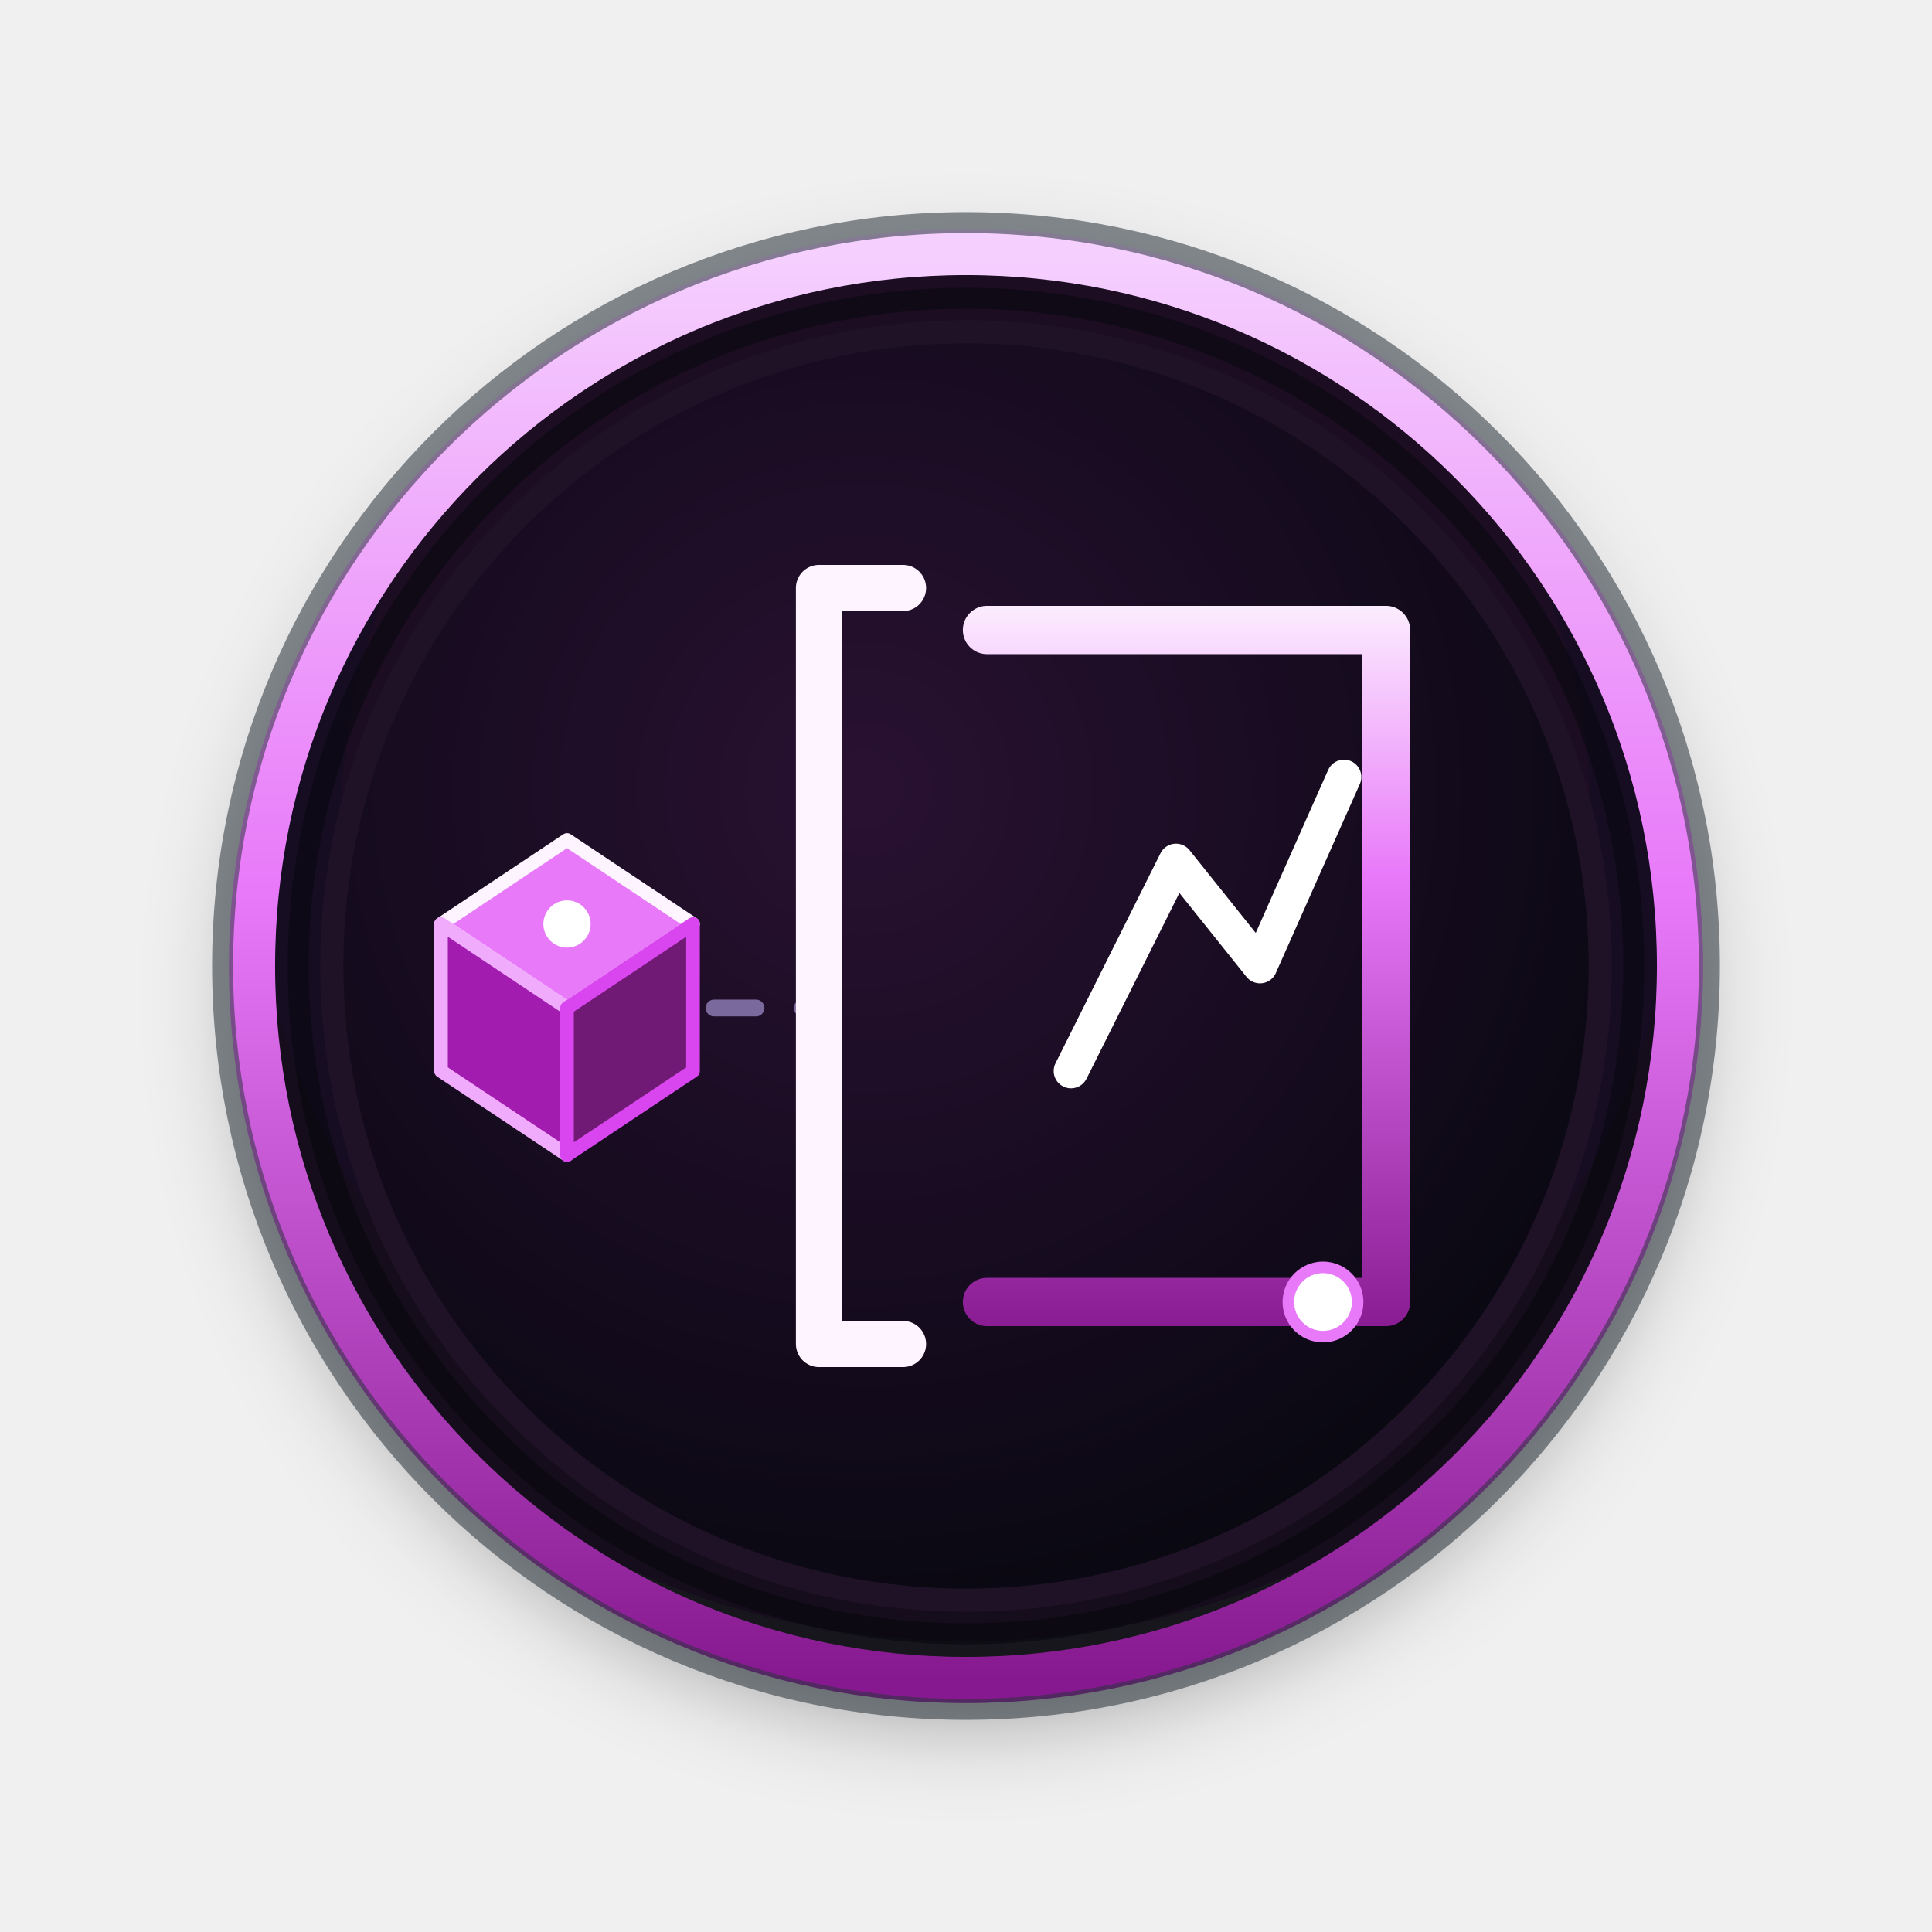
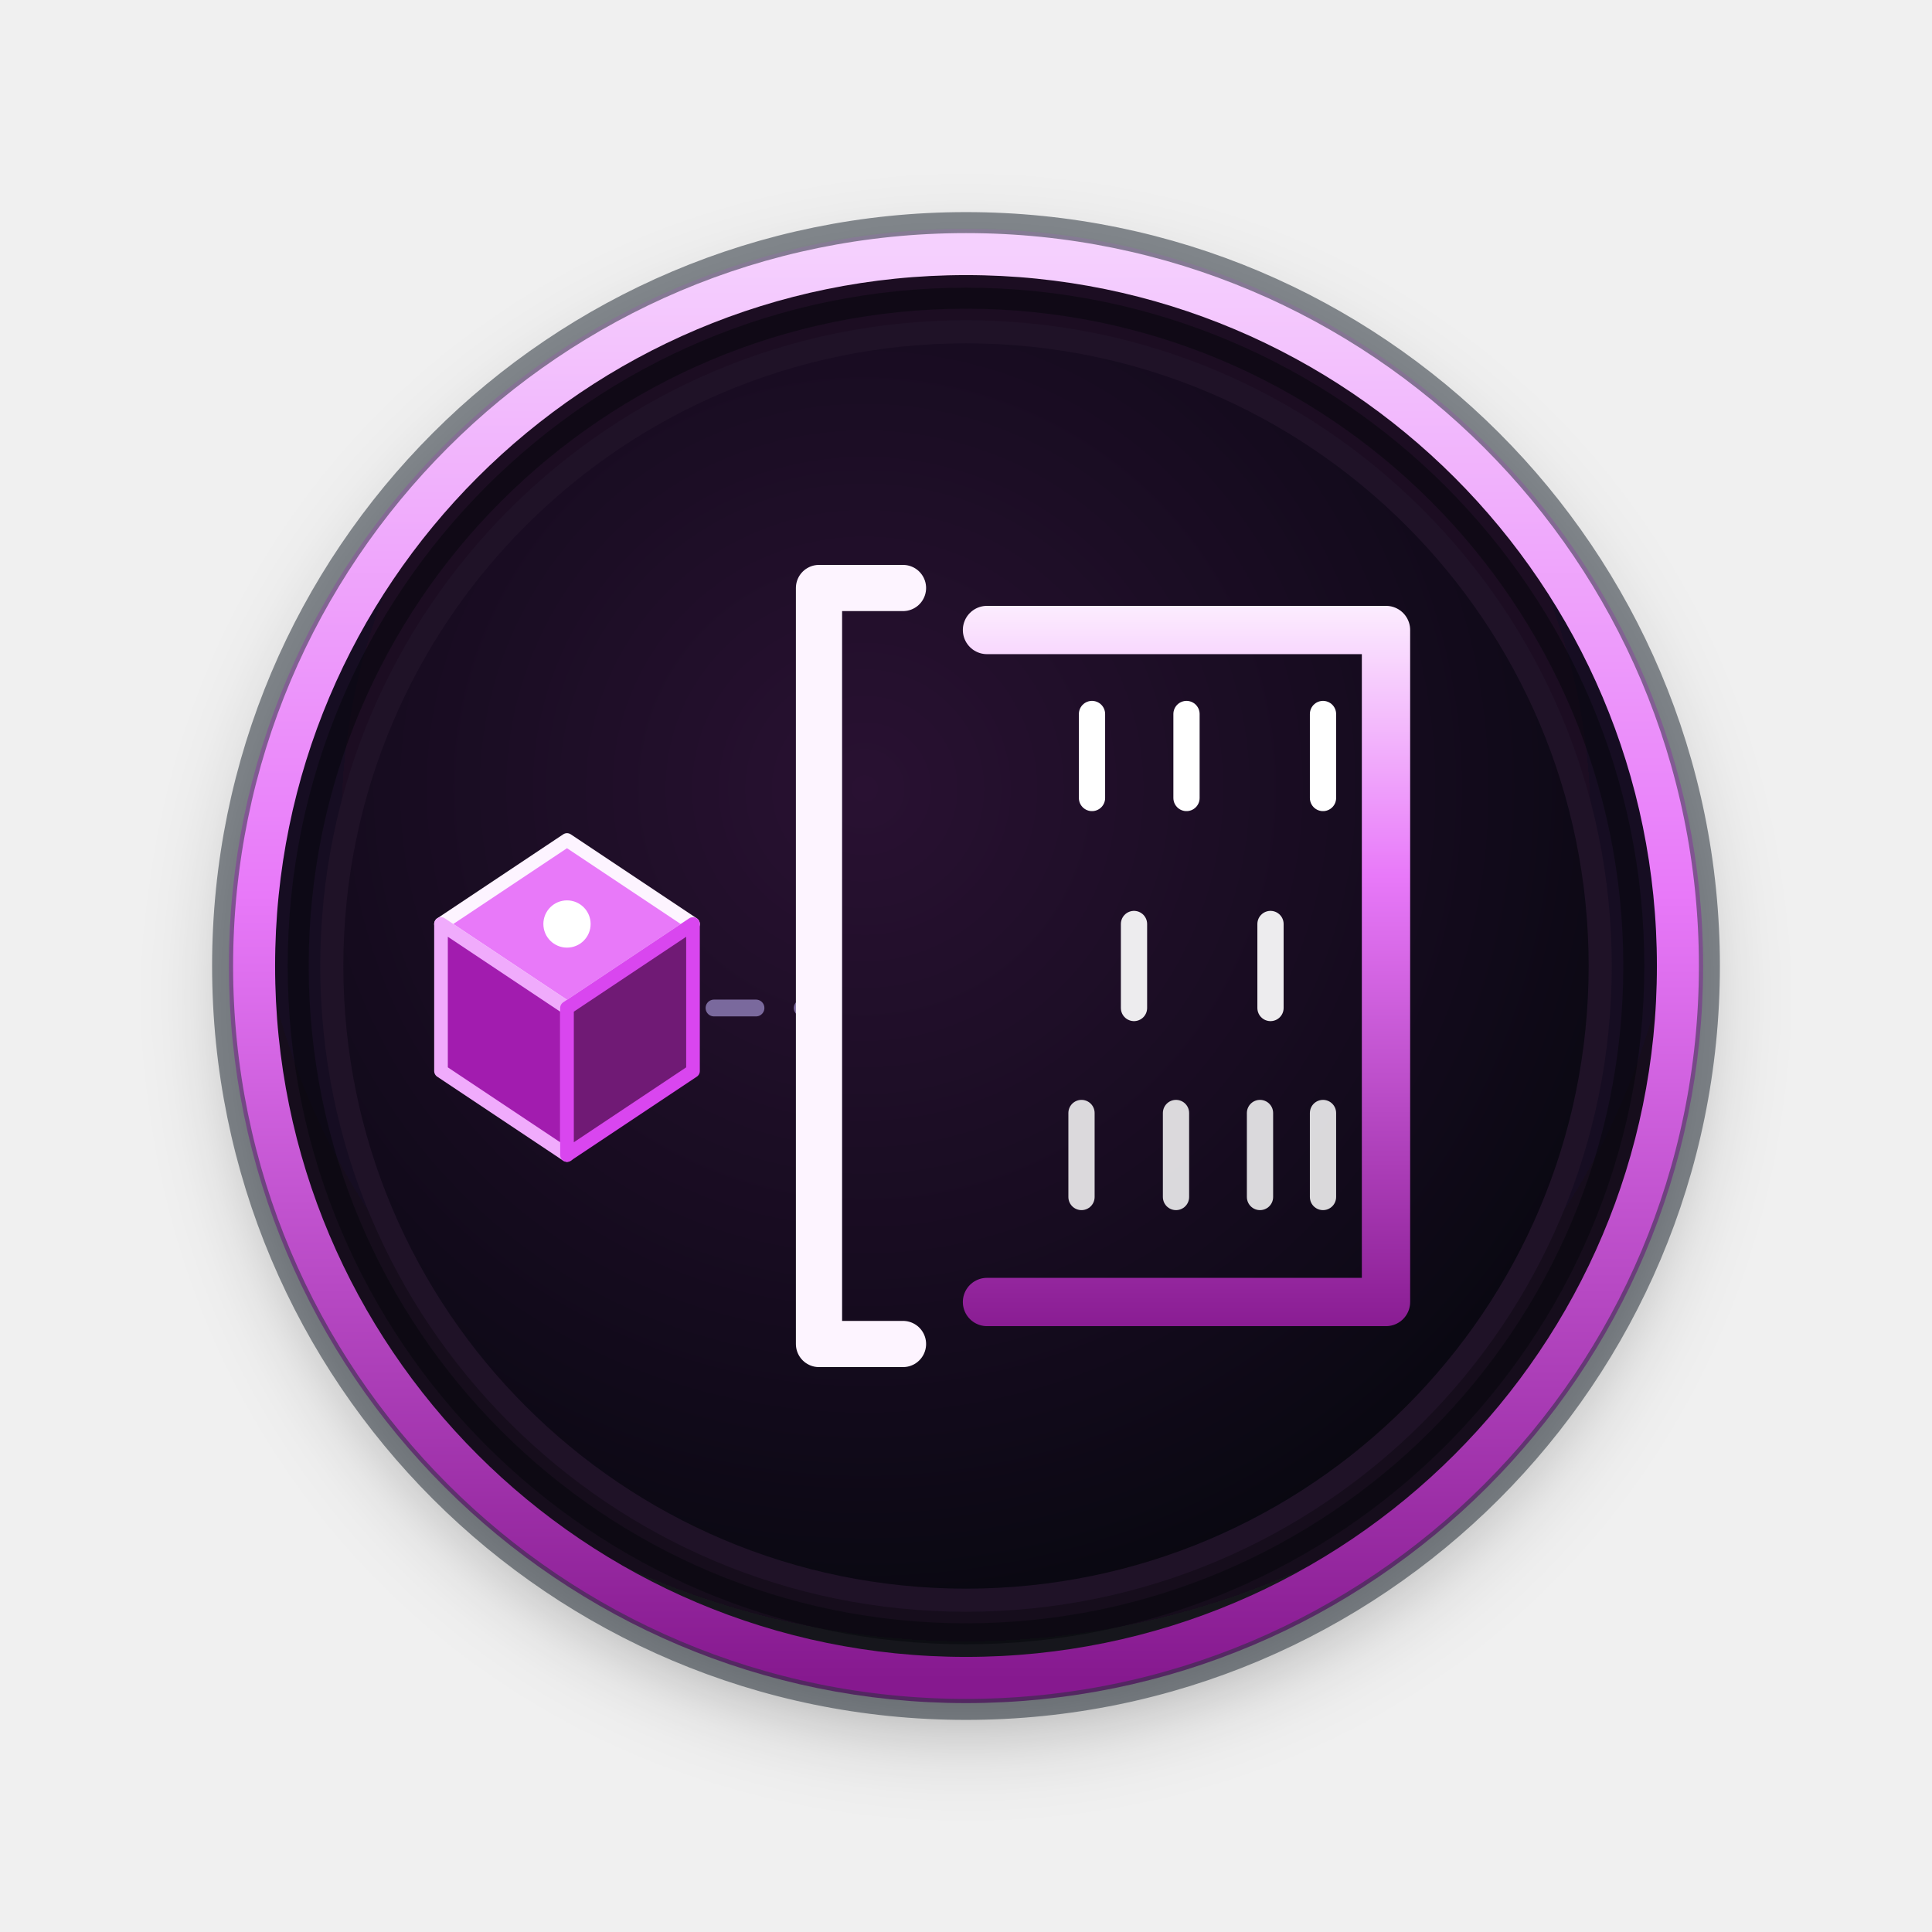
- <svg xmlns="http://www.w3.org/2000/svg" viewBox="64 314 92 92" width="92" height="92" role="img" aria-label="Cortexel logo: a neuron-seeded population voxel crosses a validation bracket into one deterministic digest-bound figure artifact">
+ <svg xmlns="http://www.w3.org/2000/svg" viewBox="64 314 92 92" width="92" height="92" role="img" aria-label="Cortexel logo: a neuron-seeded population voxel crosses a validation bracket into one deterministic neural spike-raster artifact">
  <defs>
    <radialGradient id="hubGrad" cx="50%" cy="42%" r="65%">
      <stop offset="0%" stop-color="#06281d" />
      <stop offset="100%" stop-color="#0a1117" />
    </radialGradient>
    <radialGradient id="gateGrad" cx="50%" cy="40%" r="68%">
      <stop offset="0%" stop-color="#332408" />
      <stop offset="100%" stop-color="#10131a" />
    </radialGradient>
    <radialGradient id="voxGrad" cx="50%" cy="40%" r="68%">
      <stop offset="0%" stop-color="#2a0a2e" />
      <stop offset="100%" stop-color="#10131a" />
    </radialGradient>
    <radialGradient id="galGrad" cx="50%" cy="40%" r="68%">
      <stop offset="0%" stop-color="#2a0a0a" />
      <stop offset="100%" stop-color="#10131a" />
    </radialGradient>
    <radialGradient id="hdGrad" cx="50%" cy="40%" r="68%">
      <stop offset="0%" stop-color="#042f2a" />
      <stop offset="100%" stop-color="#10131a" />
    </radialGradient>
    <radialGradient id="crebGrad" cx="50%" cy="40%" r="70%">
      <stop offset="0%" stop-color="#293716" />
      <stop offset="62%" stop-color="#19230f" />
      <stop offset="100%" stop-color="#0d1208" />
    </radialGradient>
    <filter id="nodeShadow" x="-40%" y="-40%" width="180%" height="180%">
      <feDropShadow dx="0" dy="1.5" stdDeviation="2.4" flood-color="#000000" flood-opacity="0.38" />
    </filter>
    <filter id="soft" x="-60%" y="-60%" width="220%" height="220%">
      <feGaussianBlur stdDeviation="4" result="b" />
      <feMerge>
        <feMergeNode in="b" />
        <feMergeNode in="SourceGraphic" />
      </feMerge>
    </filter>
    <filter id="edgeGlow" x="-30%" y="-30%" width="160%" height="160%">
      <feGaussianBlur stdDeviation="2.4" result="b" />
      <feMerge>
        <feMergeNode in="b" />
        <feMergeNode in="SourceGraphic" />
      </feMerge>
    </filter>
  </defs>
  <style>
    .cap        { font: 400 11px ui-monospace, SFMono-Regular, Menlo, monospace; fill: #8b949e; }
    .edge       { opacity: 0.55; }
    .edge-contract  { filter: url(#edgeGlow); }
    .contract-flow  { fill: none; stroke: #e2faff; stroke-width: 2.4; stroke-dasharray: 1.5 9; stroke-linecap: round; opacity: 0.9; }
    .contract-flow-rev { stroke-width: 2; opacity: 0.78; }
    .chip       { fill: #0d1117; stroke-width: 1.5; }
    .chip-label { font: 400 12px ui-monospace, SFMono-Regular, Menlo, monospace; fill: #c9d1d9; }
    .hub-fill   { fill: url(#hubGrad); }
    .hub-ring   { fill: none; stroke: url(#hubBezel); stroke-width: 2.2; }
    .hub-glow   { fill: none; stroke: #34d399; stroke-width: 6; stroke-opacity: 0.18; filter: url(#soft); }
    .hub-label  { font: 400 12px ui-monospace, SFMono-Regular, Menlo, monospace; fill: #6ee7b7; }
    .pidx-rail   { fill: none; stroke: #021a12; stroke-opacity: 0.9; stroke-width: 1.3; stroke-linecap: round; }
    .pidx-rail-lt{ fill: none; stroke: #34d399; stroke-opacity: 0.18; stroke-width: 1.3; stroke-linecap: round; }
    .pidx-tick   { fill: none; stroke: #047857; stroke-opacity: 0.9; stroke-width: 0.9; stroke-linecap: round; }
    .pidx-inner  { fill: none; stroke: #10b981; stroke-opacity: 0.14; stroke-width: 0.6; }
    .pidx-chan   { fill: none; stroke: #032018; stroke-width: 2.2; stroke-linecap: round; }
    .pidx-chan-lt{ fill: none; stroke: #6ee7b7; stroke-width: 0.8; stroke-linecap: round; }
    .pidx-chamfer{ fill: none; stroke: #05070b; stroke-opacity: 0.55; stroke-width: 1; }
    .pidx-rim    { fill: none; stroke: url(#pidXRim); stroke-width: 1.1; }
    .pidx-lip    { fill: none; stroke: #6ee7b7; stroke-opacity: 0.16; stroke-width: 0.5; }
    .pidx-shade  { fill: #031710; }
    .pidx-flare  { fill: #d1fae5; }
    .pidx-flare-s{ fill: #ecfdf5; }
    .pidx-syn-ring { fill: none; stroke: #a7f3d0; stroke-width: 1; }
    .pidx-girdle { fill: none; stroke: #a7f3d0; stroke-opacity: 0.55; stroke-width: 0.4; }
    .pidx-girdle-s { fill: none; stroke: #d1fae5; stroke-opacity: 0.7; stroke-width: 0.5; }
    .pidx-glint  { fill: #ecfdf5; fill-opacity: 0.7; }
    .pidx-fU-l   { fill: #6ee7b7; }
    .pidx-fU-d   { fill: #10b981; }
    .pidx-jw-edge{ fill: none; stroke: #a7f3d0; stroke-width: 0.4; stroke-opacity: 0.85; stroke-linejoin: round; }
    .pidx-syn-hot{ fill: #ecfdf5; }
    .pidx-spark-head { fill: #ecfdf5; }
    .pidx-spark-tail { fill: none; stroke: #a7f3d0; stroke-width: 1.1; stroke-linecap: round; stroke-opacity: 0.85; }
    .pid-wg      { fill: none; stroke: #043a2e; stroke-width: 2.4; stroke-linecap: round; }
    .pid-wg-lit  { fill: none; stroke: #6ee7b7; stroke-width: 0.9; stroke-linecap: round; }
    .pid-port    { fill: #34d399; }
    .pid-port-core { fill: #06281d; }
    .pid-chip    { fill: #d1fae5; }
    .pid-core-crown { fill: #6ee7b7; }
    .pid-core-bl { fill: #065f46; }
    .pid-core-br { fill: #047857; }
    .pid-core-edge { fill: none; stroke: #a7f3d0; stroke-width: 0.8; stroke-linejoin: round; }
    .pid-seam    { fill: none; stroke: #d1fae5; stroke-width: 0.7; stroke-opacity: 0.9; stroke-linecap: round; }
    .pid-facet   { fill: none; stroke: #a7f3d0; stroke-width: 0.5; stroke-opacity: 0.35; }
    .pid-hot     { fill: #ecfdf5; }
    .pid-hot-in  { fill: #f0fdf4; }
    .pid-compute { fill: none; stroke: #6ee7b7; stroke-width: 1; opacity: 0; }
    .seat-ring     { fill: none; stroke-width: 2.2; }
    .seat-groove   { fill: none; stroke: #05070b; stroke-opacity: 0.5; stroke-width: 1; }
    .seat-hairline { fill: none; stroke: #2b333d; stroke-opacity: 0.55; stroke-width: 1; }
    .seat-gate     { fill: url(#gateGrad); }
    .seat-vox      { fill: url(#voxGrad); }
    .mel-plate    { fill: url(#melPlate); }
    .mel-rock     { fill: url(#melRock); }
    .mel-fog-g    { opacity: 0.42; }
    .mel-ridge    { fill: none; stroke: #fdba74; stroke-opacity: 0.7; stroke-width: 1.3; stroke-linejoin: round; stroke-linecap: round; }
    .mel-facet    { fill: #1a0e08; }
    .mel-tin      { stroke: #000000; stroke-opacity: 0.35; stroke-width: 0.6; stroke-linejoin: round; }
    .mel-front    { fill: #ffedd5; filter: url(#edgeGlow); }
    .mel-edge     { fill: none; stroke: url(#melBezel); stroke-width: 2.4; stroke-linejoin: miter; }
    .mel-groove   { fill: none; stroke: #05070b; stroke-opacity: 0.5; stroke-width: 1; }
    .mel-hairline { fill: none; stroke: #2b333d; stroke-opacity: 0.55; stroke-width: 1; }
    .cube-label { font: 400 12px ui-monospace, SFMono-Regular, Menlo, monospace; fill: #fdba74; }
    .logo-label     { font: 400 12px ui-monospace, SFMono-Regular, Menlo, monospace; fill: #cdd6e0; }
    .prz-body     { fill: url(#przGlass); }
    .prz-edge     { fill: none; stroke: url(#przSilver); stroke-width: 2.4; }
    .prz-groove   { fill: none; stroke: #05070b; stroke-opacity: 0.5; stroke-width: 1; }
    .prz-hairline { fill: none; stroke: #2b333d; stroke-opacity: 0.55; stroke-width: 1; }
    .prz-hill     { fill: url(#przHill); }
    .prz-hill-hi  { fill: url(#przHillHi); }
    .prz-hill-ao  { fill: url(#przHillAo); }
    .prz-spill    { fill: url(#przSpill); }
    .prz-crest    { fill: none; stroke: #d8ccff; stroke-width: 1.8; stroke-linecap: round; stroke-opacity: 0.95; }
    .prz-ray      { fill: none; stroke-width: 1.4; stroke-linecap: round; stroke-opacity: 0.5; }
    .prz-ray-flow { fill: none; stroke-width: 1.9; stroke-linecap: round; stroke-dasharray: 4 22; stroke-opacity: 0.92; }
    .prz-blade    { fill: url(#przBlade); stroke: #cbd3db; stroke-width: 0.4; stroke-linejoin: round; }
    .prz-blade-core { stroke: #f8fafc; stroke-width: 0.8; stroke-linecap: round; stroke-opacity: 0.85; }
    .prz-blade-glint { stroke: #ffffff; stroke-width: 1.3; stroke-linecap: round; stroke-dasharray: 5 44; stroke-opacity: 0.95; }
    .prz-foot-hot { fill: #ffffff; }
    .tri-label  { font: 400 12px ui-monospace, SFMono-Regular, Menlo, monospace; fill: #c4b5fd; }
    .ncp-well              { fill: url(#ncpWell); stroke: #111827; stroke-width: 1.1; }
    .ncp-min-lane          { fill: none; stroke-linecap: round; }
    .ncp-min-lane-action   { stroke: #fbbf24; stroke-width: 1.8; }
    .ncp-min-lane-sense    { stroke: #67e8f9; stroke-width: 1.25; stroke-dasharray: 2.5 2.3; }
    .ncp-min-brace         { fill: none; stroke-width: 2.6; stroke-linecap: round; stroke-linejoin: round; }
    .ncp-min-brace-action  { stroke: url(#ncpBrace); }
    .ncp-min-brace-sense   { stroke: url(#ncpCyan); }
    .ncp-plane-top         { fill: #fde68a; }
    .ncp-plane-right       { fill: #67e8f9; }
    .ncp-plane-bottom      { fill: #0e7490; }
    .ncp-plane-left        { fill: #f59e0b; }
    .ncp-min-knot          { fill: none; stroke: #fff7d6; stroke-width: 0.85; stroke-linejoin: round; }
    .ncp-min-void          { fill: #050912; stroke: #ffffff; stroke-width: 0.45; }
    .ncp-min-proposal      { fill: #fbbf24; stroke: #fff7d6; stroke-width: 0.5; }
    .ncp-min-signal        { fill: #083344; stroke: #cffafe; stroke-width: 0.8; }
    .ncp-min-bind          { fill: none; stroke: #fff7d6; stroke-width: 0.85; filter: url(#edgeGlow); }
    .ncp-min-receipt       { fill: #07111d; stroke: #ffffff; stroke-width: 1.05; stroke-linejoin: round; filter: url(#edgeGlow); }
    .gate-label     { font: 400 12px ui-monospace, SFMono-Regular, Menlo, monospace; fill: #fbbf24; text-anchor: middle; }
    .flag-k     { fill: #181818; }
    .flag-r     { fill: #d8001d; }
    .flag-g     { fill: #ffcc00; }
    .flag-edge  { fill: none; stroke: #ffffff; stroke-opacity: 0.16; stroke-width: 0.6; }
    .vox-label  { font: 400 12px ui-monospace, SFMono-Regular, Menlo, monospace; fill: #f0abfc; }
    .ctx-well              { fill: url(#ctxWell); stroke: #1f1227; stroke-width: 1.1; }
    .ctx-min-voxel-top     { fill: #e879f9; stroke: #fdf4ff; stroke-width: 0.65; stroke-linejoin: round; }
    .ctx-min-voxel-left    { fill: #a21caf; stroke: #f0abfc; stroke-width: 0.65; stroke-linejoin: round; }
    .ctx-min-voxel-right   { fill: #701a75; stroke: #d946ef; stroke-width: 0.65; stroke-linejoin: round; }
    .ctx-min-neuron        { fill: #ffffff; stroke: #e879f9; stroke-width: 0.45; }
    .ctx-min-intake-lane   { fill: none; stroke: #c4b5fd; stroke-width: 0.8; stroke-opacity: 0.55; stroke-dasharray: 2 2.2; stroke-linecap: round; }
    .ctx-min-boundary      { fill: none; stroke: #fdf4ff; stroke-width: 2.2; stroke-linecap: round; stroke-linejoin: round; }
    .ctx-min-artifact      { fill: none; stroke: url(#ctxArtifactEdge); stroke-width: 2.3; stroke-linecap: round; stroke-linejoin: round; }
-     .ctx-min-trace         { fill: none; stroke: #ffffff; stroke-width: 1.65; stroke-linecap: round; stroke-linejoin: round; }
-     .ctx-min-digest        { fill: #ffffff; stroke: #e879f9; stroke-width: 0.55; }
+     .ctx-min-raster        { fill: none; stroke: #ffffff; stroke-width: 1.25; stroke-linecap: round; }
+     .ctx-min-raster-b      { stroke-opacity: 0.92; }
+     .ctx-min-raster-c      { stroke-opacity: 0.84; }
    .ctx-min-token         { fill: #fdf4ff; stroke: #e879f9; stroke-width: 0.45; filter: url(#edgeGlow); }
    .ctx-min-scan          { stroke: #ffffff; stroke-width: 1.2; stroke-linecap: round; filter: url(#edgeGlow); }
-     .ctx-min-digest-ring   { fill: none; stroke: #fdf4ff; stroke-width: 0.8; filter: url(#edgeGlow); }
    .seat-creb     { fill: url(#crebGrad); }
    .creb-signal   { fill: none; stroke: #b6cf86; stroke-opacity: 0.7; stroke-width: 1.2; }
    .creb-xhair    { fill: none; stroke: #a8c07a; stroke-opacity: 0.7; stroke-width: 1.3; stroke-linecap: round; }
    .creb-eye-core { fill: #ff6b5e; }
    .creb-eye-hot  { fill: #fff1f0; }
    .raven-label { font: 400 12px ui-monospace, SFMono-Regular, Menlo, monospace; fill: #9caf88; }
    .raven-cursor { fill: #9caf88; }
    .radar-label  { font: 400 12px ui-monospace, SFMono-Regular, Menlo, monospace; fill: #38bdf8; }
    .mw-iris      { fill: #101a26; stroke: #38bdf8; stroke-opacity: 0.25; stroke-width: 1; }
    .mw-well      { fill: url(#mwWell); }
    .mw-core      { fill: url(#mwCore); }
    .mw-aphex     { fill: none; stroke: #e0f2fe; stroke-opacity: 0.45; stroke-width: 0.8; stroke-linejoin: round; }
    .mw-blade     { fill: none; stroke: #7dd3fc; stroke-opacity: 0.55; stroke-width: 1.2; }
    .mw-blade-sh  { fill: none; stroke: #05070b; stroke-opacity: 0.7; stroke-width: 1.2; }
    .mw-inner     { fill: none; stroke: url(#mwBezel); stroke-width: 1.6; stroke-opacity: 0.9; stroke-linecap: round; }
    .mw-notch     { fill: none; stroke: #bae6fd; stroke-width: 1.4; stroke-linejoin: round; stroke-linecap: round; }
    .mw-tick      { stroke: #38bdf8; stroke-opacity: 0.4; stroke-width: 1; }
    .mw-dot       { fill: #7dd3fc; fill-opacity: 0.16; }
    .mw-lock      { fill: none; stroke: #ef4444; stroke-width: 1.2; stroke-linecap: round; stroke-linejoin: round; }
    .mw-lock-dot  { fill: #ff6b5e; }
    .mw-lock-g    { fill: none; stroke: #4ade80; stroke-width: 1.2; stroke-linecap: round; stroke-linejoin: round; }
    .mw-lock-g-dot{ fill: #86efac; }
    .mw-lock-y    { fill: none; stroke: #facc15; stroke-width: 1.2; stroke-linecap: round; stroke-linejoin: round; }
    .mw-lock-y-dot{ fill: #fde047; }
    .mw-lock-o    { fill: none; stroke: #fb923c; stroke-width: 1.2; stroke-linecap: round; stroke-linejoin: round; }
    .mw-lock-o-dot{ fill: #fdba74; }
    .mw-drone-arm { fill: none; stroke: #7dd3fc; stroke-width: 1.4; stroke-linecap: round; }
    .mw-rotor     { fill: #12283b; stroke: #7dd3fc; stroke-width: 1.2; }
    .mw-hub       { fill: #f0f9ff; }
    .mw-ring      { fill: none; stroke: url(#mwBezel); stroke-width: 2.2; }
    .mw-groove    { fill: none; stroke: #05070b; stroke-opacity: 0.5; stroke-width: 1; }
    .mw-hairline  { fill: none; stroke: #2b333d; stroke-opacity: 0.55; stroke-width: 1; }
    .seat-gal   { fill: url(#galGrad); }
    .gal-signal { fill: none; stroke: #ef4444; stroke-opacity: 0.7; stroke-width: 1.1; }
    .gal-fiber  { fill: none; stroke: #22d3ee; stroke-opacity: 0.75; stroke-width: 1.4; stroke-linecap: round; }
    .gal-pulse  { fill: none; stroke: #a5f3fc; stroke-opacity: 0.95; stroke-width: 1.4; stroke-linecap: round; stroke-dasharray: 3 40; }
    .gal-port   { fill: #0a121c; stroke: #22d3ee; stroke-opacity: 0.9; stroke-width: 1; }
    .gal-jack   { fill: #a5f3fc; fill-opacity: 0.85; }
    .gal-plate  { fill: url(#galPlateG); stroke: #22d3ee; stroke-opacity: 0.9; stroke-width: 1.2; stroke-linejoin: miter; }
    .gal-crest  { stroke: #22d3ee; stroke-opacity: 0.28; stroke-width: 0.6; stroke-linejoin: miter; }
    .gal-slit   { fill: #05070b; stroke: #22d3ee; stroke-opacity: 0.55; stroke-width: 0.8; stroke-linejoin: miter; }
    .gal-hotf   { fill: #ef4444; }
    .gal-label  { font: 400 12px ui-monospace, SFMono-Regular, Menlo, monospace; fill: #ef4444; }
    .seat-hd         { fill: url(#hdGrad); }
    .hd-void         { fill: #03211d; }
    .hd-frame        { fill: url(#haldirArch); stroke: #0f766e; stroke-width: 0.5; stroke-opacity: 0.7; }
    .hd-speed        { fill: none; stroke: #5eead4; stroke-width: 0.6; stroke-opacity: 0.4; stroke-linecap: round; }
    .hd-thresh       { fill: none; stroke: #2dd4bf; stroke-width: 1.6; stroke-linecap: round; stroke-opacity: 0.85; }
    .hd-beam         { fill: none; stroke: #ef4444; stroke-width: 1.4; stroke-linecap: round; stroke-opacity: 0.92; }
    .hd-diode        { fill: #ff3b47; }
    .hd-diode-hot    { fill: #ffe1dd; }
    .hd-core         { fill: #ef4444; }
    .hd-core-facet   { fill: #ff9d94; fill-opacity: 0.95; }
    .hd-core-hot     { fill: #fff1f0; }
    .hd-coreglow     { fill: url(#hdCoreGlow); }
    .hd-sun          { fill: none; stroke: #ff6b5e; stroke-width: 0.8; stroke-opacity: 0.85; stroke-linecap: round; }
    .hd-scan         { fill: #ffd9d4; }
    .hd-tok-in       { fill: #ff6b5e; }
    .hd-tok-out      { fill: #fff1f0; }
    .hd-flash        { fill: #fff1f0; }
    .haldir-label    { font: 400 12px ui-monospace, SFMono-Regular, Menlo, monospace; fill: #2dd4bf; }
    .cba-label       { font: 400 12px ui-monospace, SFMono-Regular, Menlo, monospace; fill: #93c5fd; }
    .cba-glow        { fill: none; stroke: #7dd3fc; stroke-width: 3.5; stroke-opacity: 0.22; filter: url(#soft); stroke-linejoin: round; }
    .cba-plate       { fill: url(#cbaPlate); }
    .cba-bezel       { fill: none; stroke: url(#cbaBezel); stroke-width: 2.4; stroke-linejoin: round; }
    .cba-groove      { fill: none; stroke: #05070b; stroke-opacity: 0.68; stroke-width: 1; stroke-linejoin: round; }
    .cba-hairline    { fill: none; stroke: #2b333d; stroke-opacity: 0.6; stroke-width: 1; stroke-linejoin: round; }
    .cba-grid        { fill: none; stroke: #60a5fa; stroke-width: 0.6; stroke-opacity: 0.09; }
    .cba-tick        { stroke: #8be7f2; stroke-width: 0.9; stroke-opacity: 0.55; stroke-linecap: round; }
    .cba-envelope    { fill: none; stroke: #60a5fa; stroke-width: 1; stroke-opacity: 0.45; stroke-linecap: round; }
    .cba-envelope-soft { stroke: #8be7f2; stroke-opacity: 0.16; stroke-dasharray: 1 5; }
    .cba-base        { fill: #091827; stroke: #60a5fa; stroke-width: 1.1; stroke-linejoin: round; }
    .cba-desk-top    { fill: #173c66; stroke: #9cecf4; stroke-width: 0.8; stroke-linejoin: round; }
    .cba-desk-apron  { fill: #0b2038; stroke: #60a5fa; stroke-width: 0.65; }
    .cba-desk-leg    { fill: #091827; stroke: #60a5fa; stroke-width: 0.7; stroke-linejoin: round; }
    .cba-source-pad  { fill: #102842; stroke: #7dd3fc; stroke-width: 0.75; stroke-linejoin: round; }
    .cba-link-a      { fill: url(#cbaArmA); stroke: #9cecf4; stroke-width: 0.8; stroke-linejoin: round; }
    .cba-link-b      { fill: url(#cbaArmB); stroke: #9cecf4; stroke-width: 0.8; stroke-linejoin: round; }
    .cba-link-rail   { fill: none; stroke: #d7fbff; stroke-opacity: 0.58; stroke-width: 0.8; stroke-linecap: round; }
    .cba-servo       { fill: url(#cbaServo); stroke: #9cecf4; stroke-width: 1.3; }
    .cba-encoder     { fill: none; stroke: #60a5fa; stroke-width: 1.1; stroke-dasharray: 2 2; }
    .cba-servo-hot   { fill: #e2faff; stroke: #ffffff; stroke-width: 0.55; }
    .cba-tool        { fill: none; stroke: #9cecf4; stroke-width: 3.8; stroke-linecap: round; }
    .cba-palm        { fill: none; stroke: #d7fbff; stroke-width: 2.4; stroke-linecap: round; }
    .cba-finger      { fill: none; stroke: #d7fbff; stroke-width: 1.6; stroke-linecap: round; stroke-linejoin: round; }
    .cba-voxel-top   { fill: #f8fafc; stroke: #ffffff; stroke-width: 0.8; stroke-linejoin: round; }
    .cba-voxel-left  { fill: #cbd5e1; stroke: #e2faff; stroke-width: 0.8; stroke-linejoin: round; }
    .cba-voxel-right { fill: #64748b; stroke: #bfdbfe; stroke-width: 0.8; stroke-linejoin: round; }
    .cba-voxel-mesh  { fill: none; stroke: #ffffff; stroke-width: 0.5; stroke-opacity: 0.78; }
    .cba-contact     { fill: none; stroke: #d7fbff; stroke-width: 1.1; }
    .atlas-dataset-disc { fill: #07111d; stroke-width: 1.35; }
    .atlas-dataset-ring { fill: none; stroke: #f8fafc; stroke-width: 0.65; stroke-opacity: 0.3; }
    .rfa-label       { font: 400 12px ui-monospace, SFMono-Regular, Menlo, monospace; fill: #fda4af; }
    .rfa-glow        { fill: none; stroke: #fda4af; stroke-width: 2; stroke-opacity: 0.12; stroke-linejoin: round; }
    .rfa-plate       { fill: url(#rfaPlate); }
    .rfa-bezel       { fill: none; stroke: url(#rfaBezel); stroke-width: 2.4; stroke-linejoin: round; }
    .rfa-groove      { fill: none; stroke: #05070b; stroke-opacity: 0.7; stroke-width: 1; stroke-linejoin: round; }
    .rfa-hairline    { fill: none; stroke: #2b333d; stroke-opacity: 0.58; stroke-width: 1; stroke-linejoin: round; }
    .rfa-contour     { fill: none; stroke: #fda4af; stroke-width: 0.65; stroke-opacity: 0.15; stroke-linecap: round; }
    .rfa-contour-a   { stroke-opacity: 0.19; }
    .rfa-sheet-back  { fill: #12070b; stroke: #881337; stroke-width: 0.75; stroke-opacity: 0.75; }
    .rfa-sheet-mid   { fill: #260810; stroke: #be123c; stroke-width: 0.75; stroke-opacity: 0.68; }
    .rfa-sheet-front { fill: #3a0a17; stroke: #fda4af; stroke-width: 0.8; stroke-opacity: 0.62; }
    .rfa-index-rail  { fill: none; stroke: #fb7185; stroke-width: 0.7; stroke-opacity: 0.48; stroke-linecap: round; }
    .rfa-index-tick  { stroke: #fecdd3; stroke-width: 0.7; stroke-opacity: 0.6; stroke-linecap: round; }
    .rfa-record      { fill: #17070c; fill-opacity: 0.94; stroke: #fda4af; stroke-width: 0.8; stroke-opacity: 0.62; }
    .rfa-sample      { fill: none; stroke: #ffe4e6; stroke-width: 0.75; stroke-opacity: 0.88; stroke-linecap: round; stroke-linejoin: round; }
    .rfa-focus       { fill: none; stroke: #fff1f2; stroke-width: 1.05; stroke-linecap: round; filter: url(#edgeGlow); }
    .wg-rule    { stroke: #30363d; stroke-width: 1; stroke-opacity: 0.55; }
    .wg-bracket { fill: none; stroke: #fbbf24; stroke-width: 1.5; stroke-linecap: round; stroke-opacity: 0.85; }
    .panel      { fill: #ffffff; fill-opacity: 0.022; stroke: #ffffff; stroke-opacity: 0.07; }
    text { paint-order: stroke; stroke: #0d1117; stroke-width: 2.6; stroke-linejoin: round; text-transform: uppercase; letter-spacing: 2.5px; }
    @media (prefers-reduced-motion: reduce) { animate, animateMotion, animateTransform { display: none; } }
  </style>
  <g class="ctx-mark">
    <defs>
      <linearGradient id="voxBezel" x1="0" y1="326" x2="0" y2="394" gradientUnits="userSpaceOnUse">
        <stop offset="0%" stop-color="#f5d0fe" />
        <stop offset="45%" stop-color="#e879f9" />
        <stop offset="100%" stop-color="#86198f" />
      </linearGradient>
    </defs>
    <g filter="url(#nodeShadow)">
      <circle cx="110" cy="360" r="34" class="seat-vox" />
    </g>
    <circle cx="110" cy="360" r="34" stroke="url(#voxBezel)" class="seat-ring" />
    <circle cx="110" cy="360" r="31.8" class="seat-groove" />
    <circle cx="110" cy="360" r="35.4" class="seat-hairline" />
    <defs>
      <radialGradient id="ctxWell" cx="42%" cy="36%" r="74%">
        <stop offset="0%" stop-color="#291132" />
        <stop offset="68%" stop-color="#110a1a" />
        <stop offset="100%" stop-color="#05070c" />
      </radialGradient>
      <linearGradient id="ctxArtifactEdge" x1="0" y1="342" x2="0" y2="378" gradientUnits="userSpaceOnUse">
        <stop offset="0%" stop-color="#fdf4ff" />
        <stop offset="38%" stop-color="#e879f9" />
        <stop offset="100%" stop-color="#86198f" />
      </linearGradient>
+       <clipPath id="ctxRasterClipA">
+         <rect x="114" y="347" width="14" height="6">
+           <animate attributeName="width" values="14;14;0;0;14;14" keyTimes="0;0.02;0.05;0.42;0.52;1" dur="8.4s" repeatCount="indefinite" />
+         </rect>
+       </clipPath>
+       <clipPath id="ctxRasterClipB">
+         <rect x="114" y="357" width="14" height="6">
+           <animate attributeName="width" values="14;14;0;0;14;14" keyTimes="0;0.02;0.05;0.48;0.58;1" dur="8.4s" repeatCount="indefinite" />
+         </rect>
+       </clipPath>
+       <clipPath id="ctxRasterClipC">
+         <rect x="114" y="366" width="14" height="6">
+           <animate attributeName="width" values="14;14;0;0;14;14" keyTimes="0;0.02;0.05;0.54;0.64;1" dur="8.4s" repeatCount="indefinite" />
+         </rect>
+       </clipPath>
    </defs>
    <circle cx="110" cy="360" r="30.2" class="ctx-well" />
    <g class="ctx-min-voxel">
      <polygon points="85,358 91,354 97,358 91,362" class="ctx-min-voxel-top" />
      <polygon points="85,358 91,362 91,369 85,365" class="ctx-min-voxel-left" />
      <polygon points="97,358 91,362 91,369 97,365" class="ctx-min-voxel-right" />
      <circle cx="91" cy="358" r="1.35" class="ctx-min-neuron" />
    </g>
    <path d="M98 362H103" class="ctx-min-intake-lane" />
    <path d="M107 342H103V378H107" class="ctx-min-boundary" />
    <path d="M111 344H130V376H111" class="ctx-min-artifact" />
-     <path d="M115 365L120 355L124 360L128 351" class="ctx-min-trace" stroke-dasharray="31" stroke-dashoffset="0">
-       <animate attributeName="stroke-dashoffset" values="0;0;31;31;0;0" keyTimes="0;0.02;0.05;0.43;0.66;1" dur="8.4s" repeatCount="indefinite" />
-     </path>
-     <circle cx="127" cy="376" r="1.65" class="ctx-min-digest" />
+     <path d="M116 348V352 M120.5 348V352 M127 348V352" class="ctx-min-raster ctx-min-raster-a" clip-path="url(#ctxRasterClipA)" />
+     <path d="M118 358V362 M124.5 358V362" class="ctx-min-raster ctx-min-raster-b" clip-path="url(#ctxRasterClipB)" />
+     <path d="M115.5 367V371 M120 367V371 M124 367V371 M127 367V371" class="ctx-min-raster ctx-min-raster-c" clip-path="url(#ctxRasterClipC)" />
    <polygon points="88,362 91,360 94,362 91,364" class="ctx-min-token" opacity="0">
      <animateTransform attributeName="transform" type="translate" values="0 0;0 0;12 0;12 0;0 0" keyTimes="0;0.10;0.27;0.90;1" dur="8.4s" repeatCount="indefinite" />
      <animate attributeName="opacity" values="0;0;1;1;0;0" keyTimes="0;0.08;0.11;0.28;0.32;1" dur="8.4s" repeatCount="indefinite" />
    </polygon>
    <line x1="103" y1="346" x2="103" y2="352" class="ctx-min-scan" opacity="0">
      <animateTransform attributeName="transform" type="translate" values="0 0;0 0;0 22;0 22;0 0" keyTimes="0;0.28;0.43;0.90;1" dur="8.4s" repeatCount="indefinite" />
      <animate attributeName="opacity" values="0;0;1;1;0;0" keyTimes="0;0.26;0.29;0.41;0.44;1" dur="8.4s" repeatCount="indefinite" />
    </line>
-     <circle cx="127" cy="376" r="2.9" class="ctx-min-digest-ring" opacity="0">
-       <animate attributeName="r" values="2.8;2.8;5.4;5.4" keyTimes="0;0.66;0.78;1" dur="8.4s" repeatCount="indefinite" />
-       <animate attributeName="opacity" values="0;0;0.9;0;0" keyTimes="0;0.65;0.69;0.80;1" dur="8.4s" repeatCount="indefinite" />
-     </circle>
  </g>
</svg>
